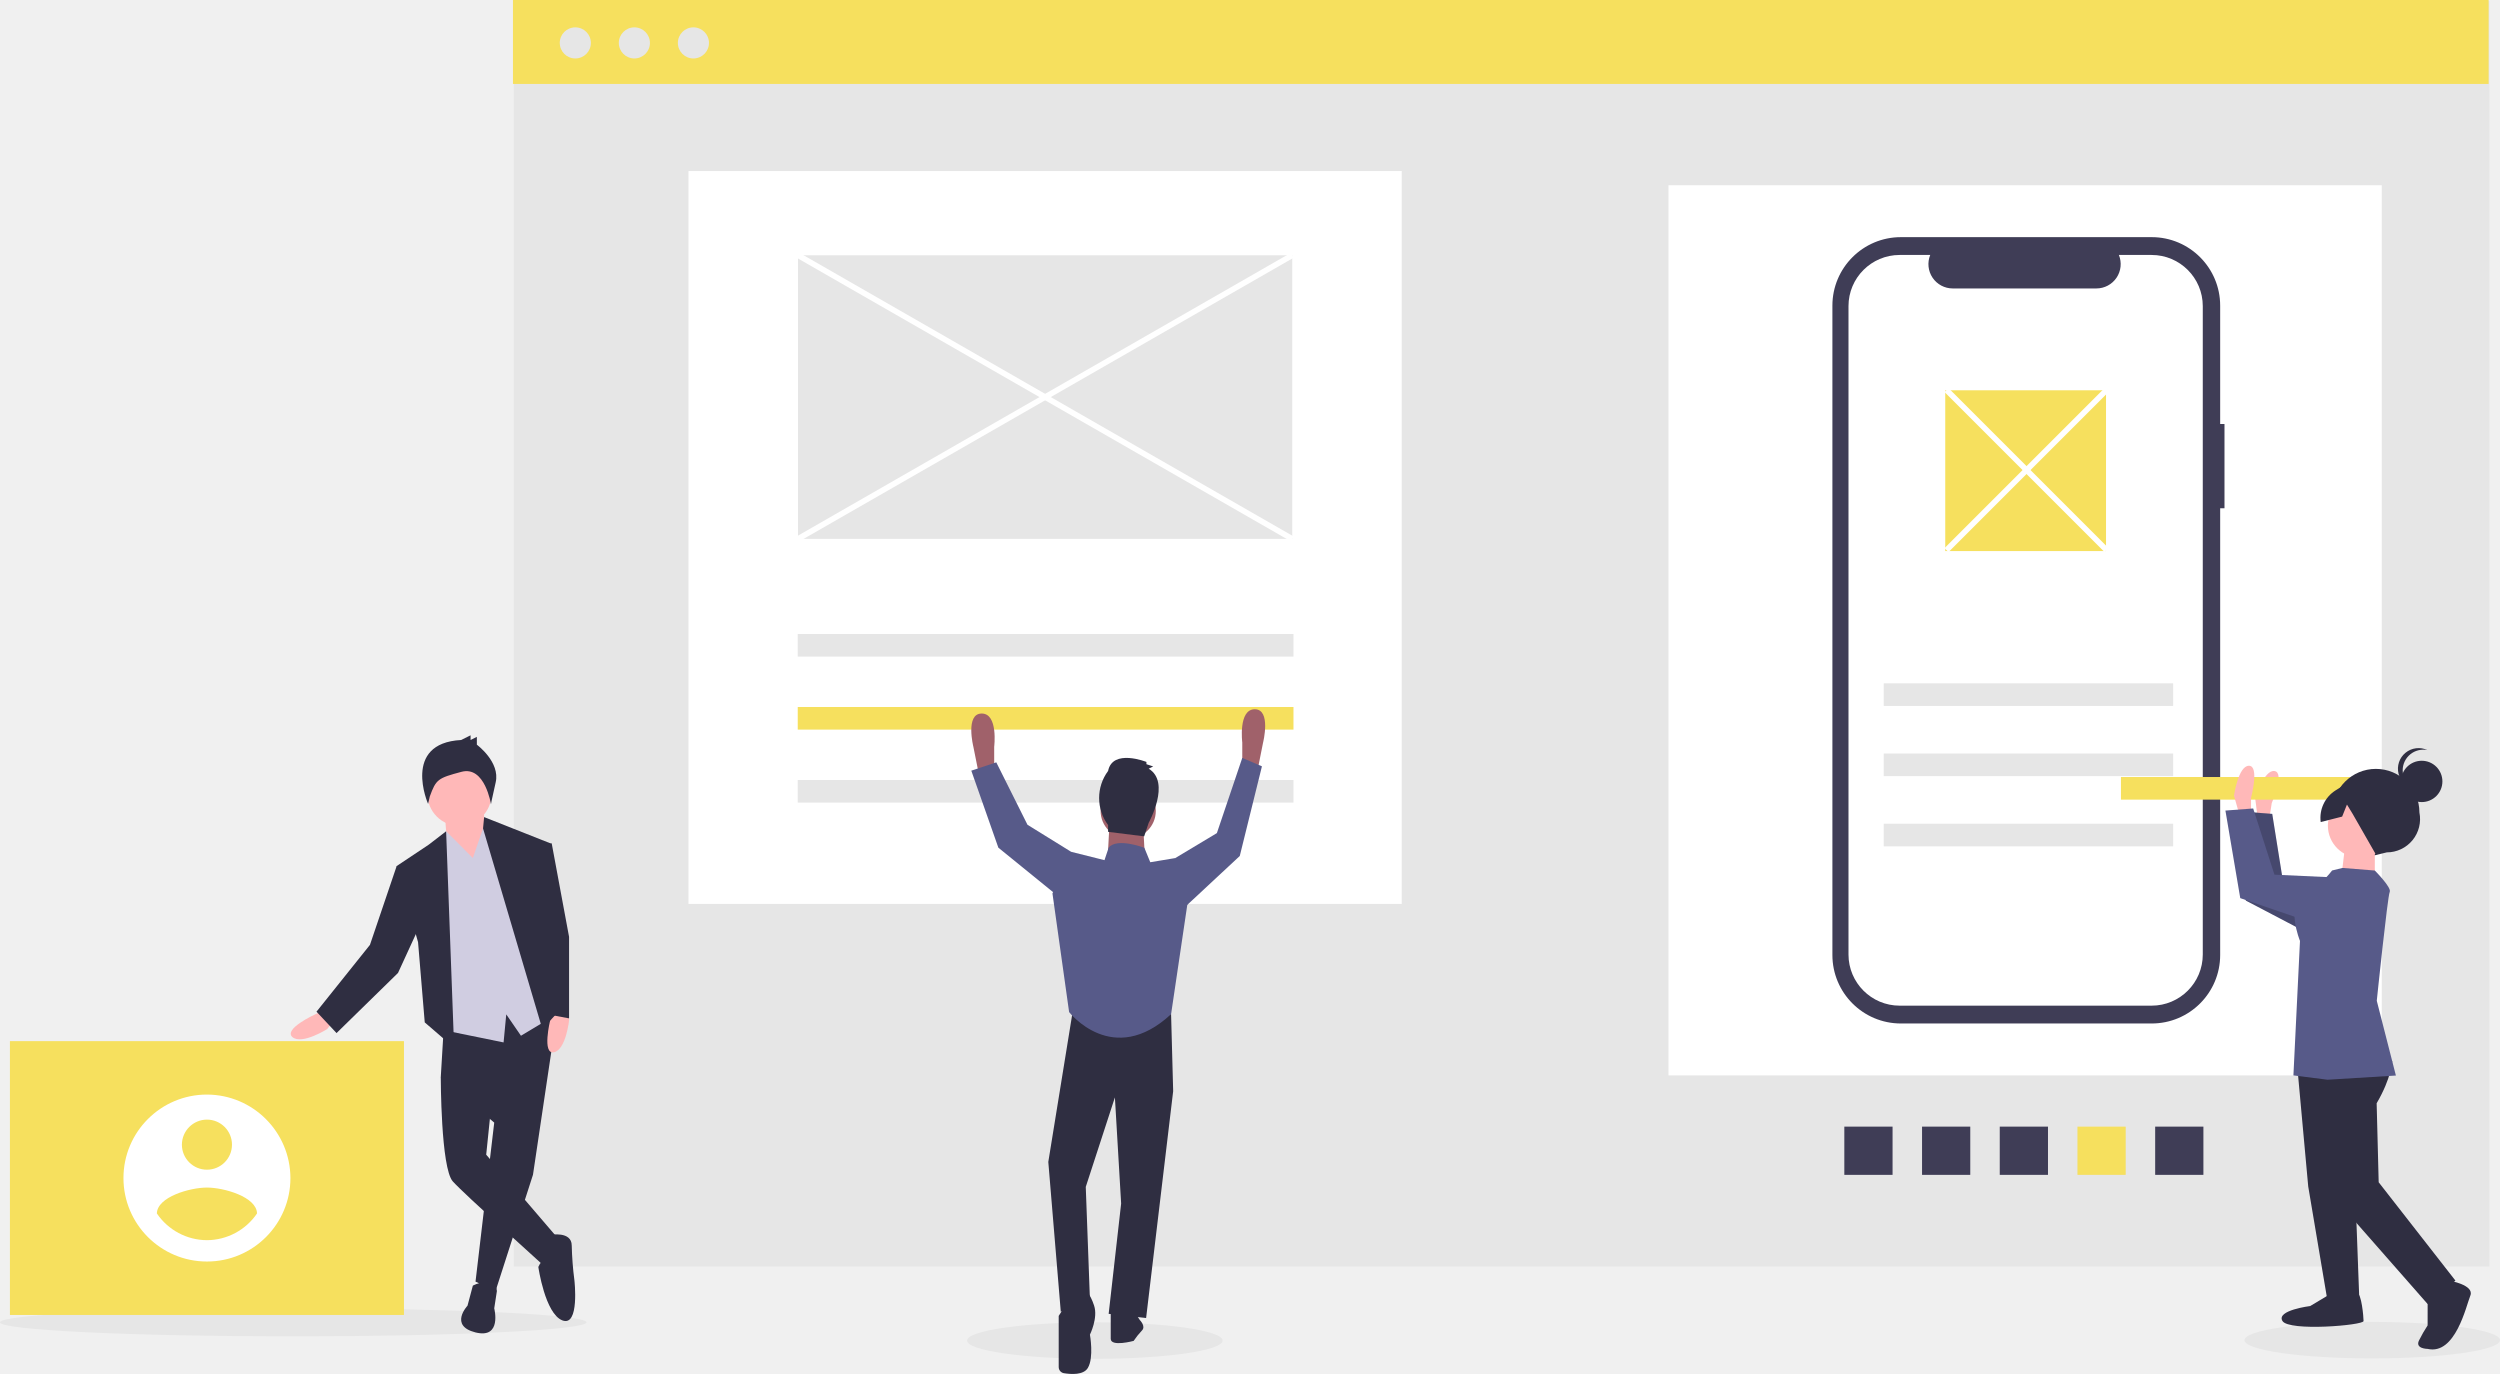
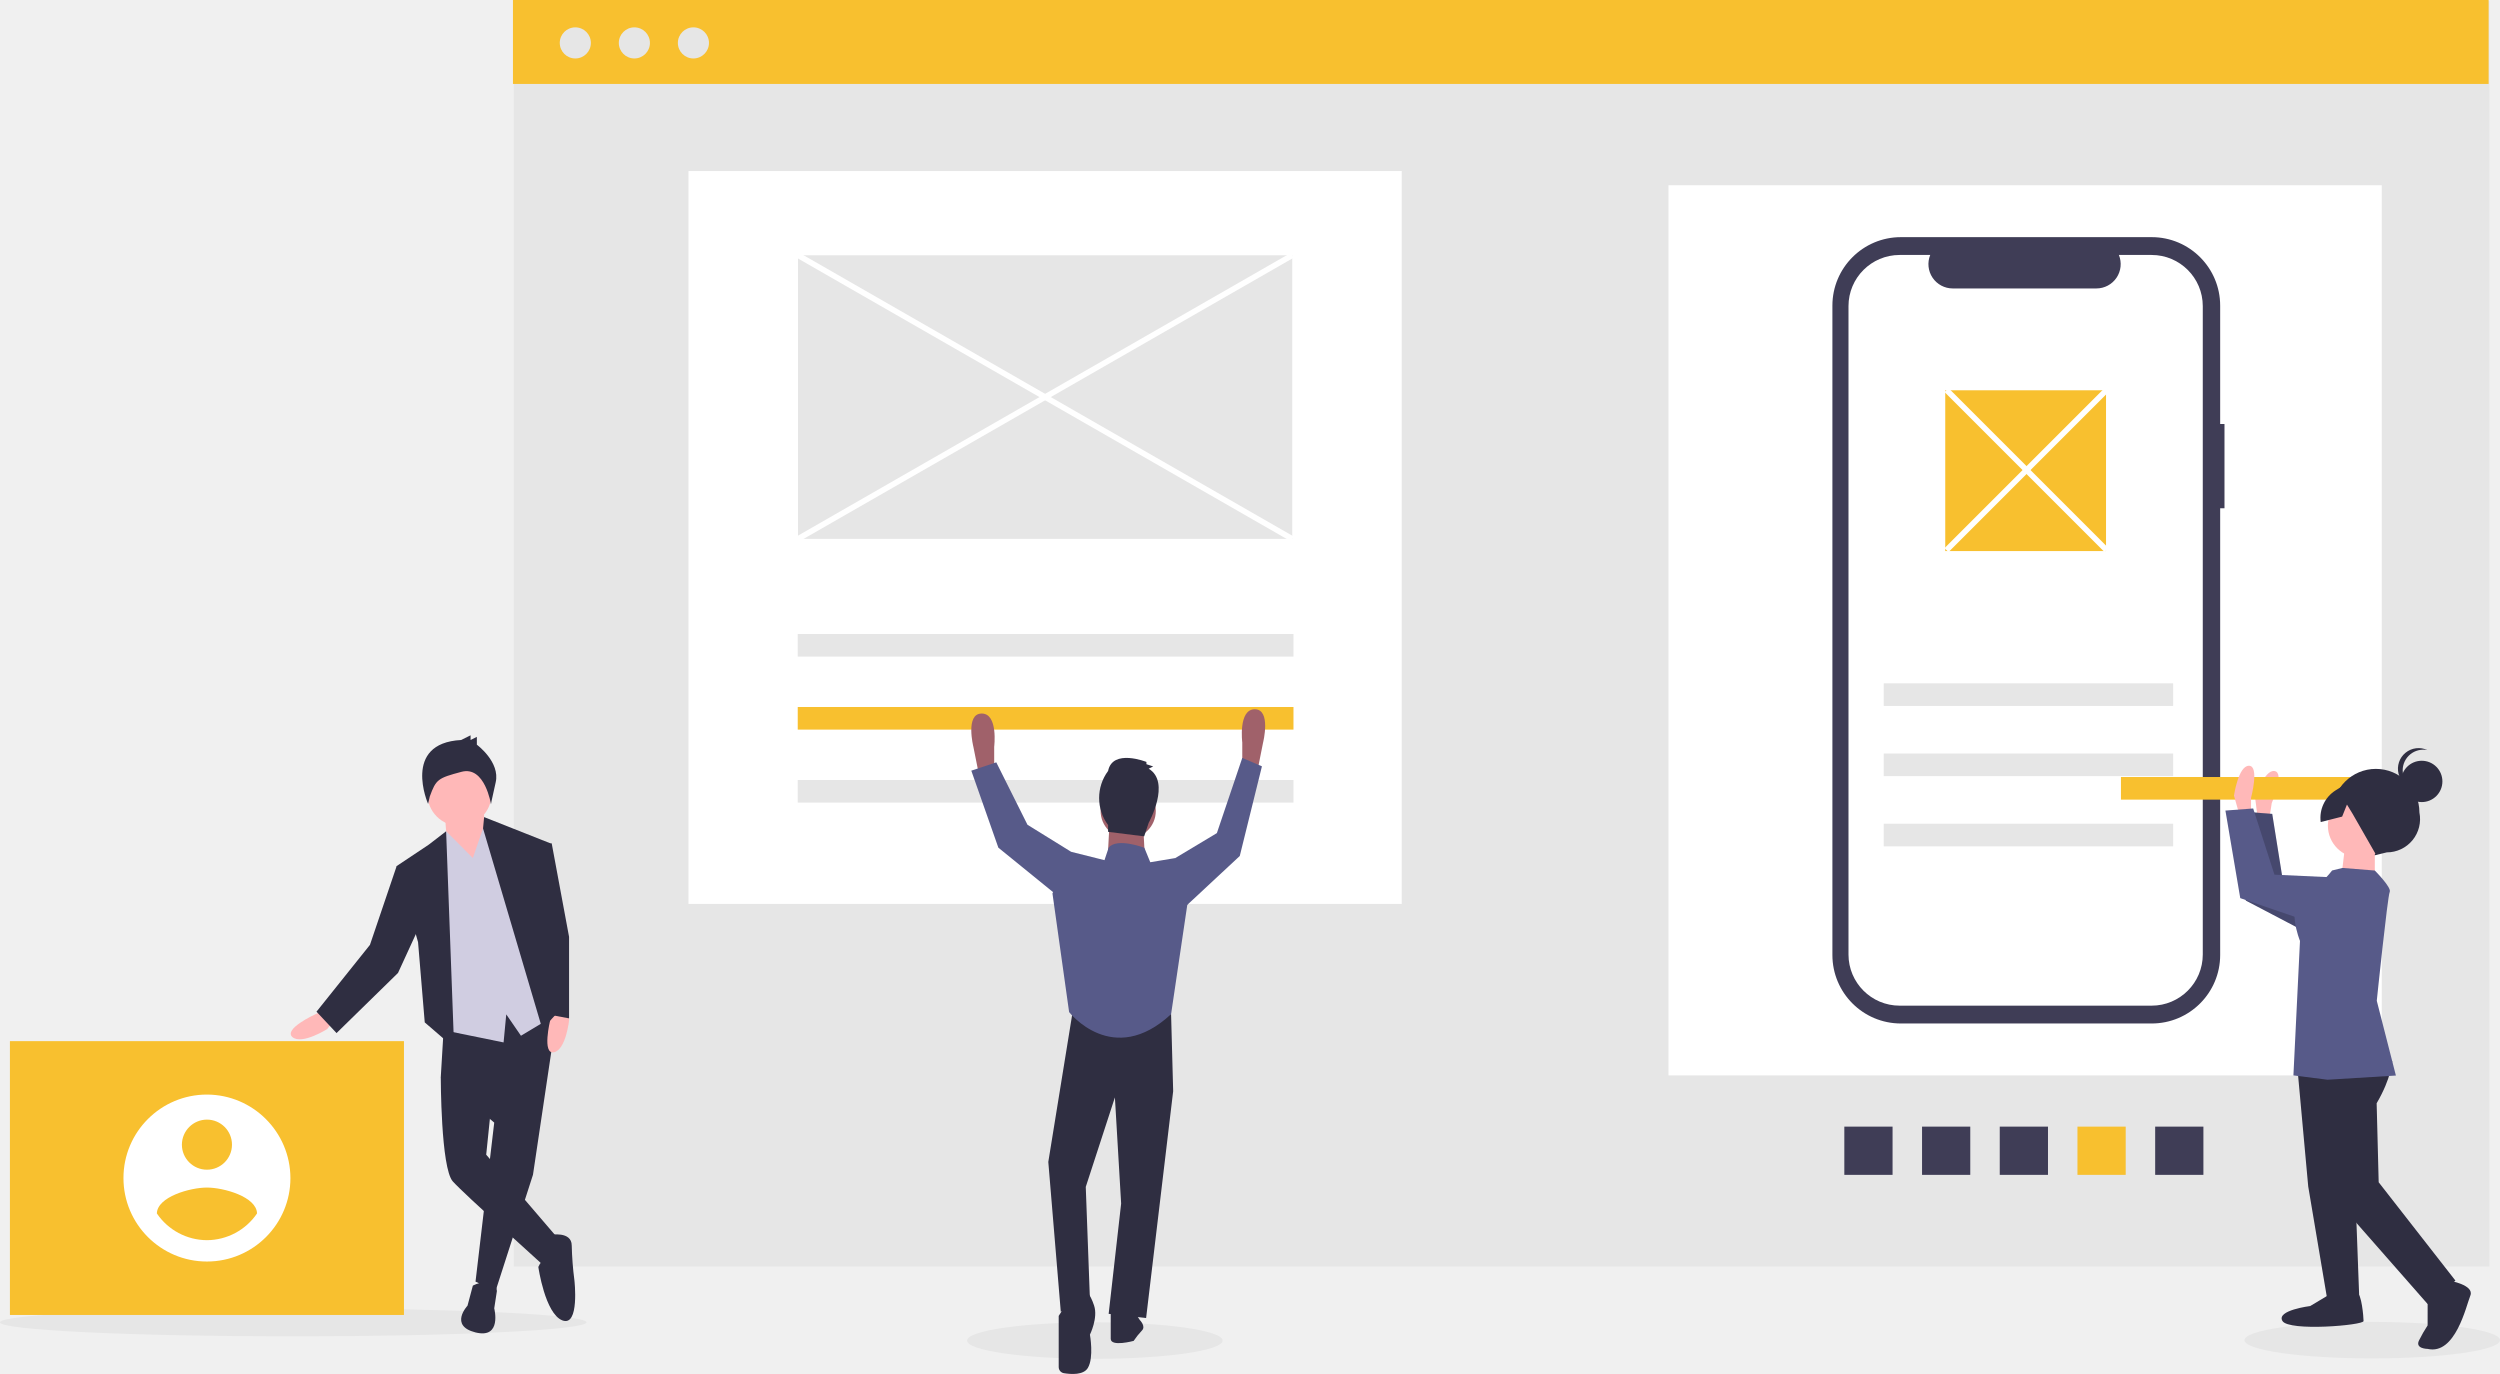
<svg xmlns="http://www.w3.org/2000/svg" id="b66c9c51-8109-402d-a3f9-100a5bb3d153" data-name="Layer 1" width="890.302" height="489.3" viewBox="0 0 890.302 489.3">
  <rect x="182.972" y="0.399" width="703.576" height="450.601" fill="#e6e6e6" />
  <rect x="245.187" y="60.907" width="254" height="261" fill="#fff" />
  <rect x="594.187" y="65.969" width="254" height="317" fill="#fff" />
  <ellipse cx="844.802" cy="477.262" rx="45.5" ry="6.5" fill="#e6e6e6" />
  <ellipse cx="389.9" cy="477.407" rx="45.5" ry="6.5" fill="#e6e6e6" />
  <ellipse cx="104.425" cy="470.907" rx="104.425" ry="5" fill="#e6e6e6" />
-   <rect x="182.672" width="703.576" height="29.89" fill="#f6e05e" />
+   <rect x="182.672" width="703.576" height="29.89" fill="#f8c02f" />
  <circle cx="204.884" cy="15.282" r="5.54" fill="#e6e6e6" />
  <circle cx="225.913" cy="15.282" r="5.54" fill="#e6e6e6" />
  <circle cx="246.941" cy="15.282" r="5.54" fill="#e6e6e6" />
  <path d="M947.036,356.349H945.497V314.198a24.396,24.396,0,0,0-24.396-24.396H831.8a24.396,24.396,0,0,0-24.396,24.396V545.439a24.396,24.396,0,0,0,24.396,24.396h89.302a24.396,24.396,0,0,0,24.396-24.396V386.352h1.539Z" transform="translate(-154.8491 -205.3501)" fill="#3f3d56" />
  <path d="M921.086,296.149H909.429a8.655,8.655,0,0,1-8.014,11.924H850.256A8.656,8.656,0,0,1,842.242,296.149H831.354a18.218,18.218,0,0,0-18.218,18.218v230.902a18.218,18.218,0,0,0,18.218,18.218h89.732a18.218,18.218,0,0,0,18.218-18.218v-230.902A18.218,18.218,0,0,0,921.086,296.149Z" transform="translate(-154.8491 -205.3501)" fill="#fff" />
  <rect x="284.09" y="225.776" width="176.544" height="8.053" fill="#e6e6e6" />
-   <rect x="284.09" y="251.776" width="176.544" height="8.053" fill="#f6e05e" />
+   <rect x="284.09" y="251.776" width="176.544" height="8.053" fill="#f8c02f" />
  <rect x="284.09" y="277.776" width="176.544" height="8.053" fill="#e6e6e6" />
  <rect x="670.839" y="243.346" width="103.064" height="8.053" fill="#e6e6e6" />
  <rect x="670.839" y="268.346" width="103.064" height="8.053" fill="#e6e6e6" />
  <rect x="670.839" y="293.346" width="103.064" height="8.053" fill="#e6e6e6" />
  <rect x="922.351" y="606.563" width="17.177" height="17.177" transform="translate(1391.242 -521.1374) rotate(90)" fill="#3f3d56" />
-   <rect x="894.676" y="606.563" width="17.177" height="17.177" transform="translate(1363.568 -493.4629) rotate(90)" fill="#f6e05e" />
+   <rect x="894.676" y="606.563" width="17.177" height="17.177" transform="translate(1363.568 -493.4629) rotate(90)" fill="#f8c02f" />
  <rect x="867.002" y="606.563" width="17.177" height="17.177" transform="translate(1335.893 -465.7884) rotate(90)" fill="#3f3d56" />
  <rect x="839.327" y="606.563" width="17.177" height="17.177" transform="translate(1308.219 -438.1138) rotate(90)" fill="#3f3d56" />
  <rect x="811.653" y="606.563" width="17.177" height="17.177" transform="translate(1280.544 -410.4393) rotate(90)" fill="#3f3d56" />
-   <rect x="692.742" y="138.99" width="57.258" height="57.258" fill="#f6e05e" />
+   <rect x="692.742" y="138.99" width="57.258" height="57.258" fill="#f8c02f" />
  <path d="M504.454,480.943l-.741,1.482-2.223-11.117s-2.965-11.858,2.965-11.858,4.447,11.858,4.447,11.858v8.152Z" transform="translate(-154.8491 -205.3501)" fill="#a0616a" />
  <path d="M601.696,479.425l.741,1.482,2.223-11.117s2.965-11.858-2.965-11.858-4.447,11.858-4.447,11.858V477.943Z" transform="translate(-154.8491 -205.3501)" fill="#a0616a" />
  <polygon points="382.215 358.94 373.322 413.784 377.768 467.145 388.144 462.699 386.662 422.677 397.038 390.808 399.261 428.606 394.815 467.886 408.155 469.369 417.79 388.585 417.049 361.163 382.215 358.94" fill="#2f2e41" />
  <path d="M537.064,665.825l-5.188,8.152V692.194a2.209,2.209,0,0,0,1.856,2.18c2.543.417,6.97.714,8.52-1.868,2.223-3.706.741-11.858.741-11.858s2.965-5.929,1.482-10.376-2.965-5.188-2.965-5.188Z" transform="translate(-154.8491 -205.3501)" fill="#2f2e41" />
  <path d="M559.298,673.237l1.482,2.223s2.223,2.223.741,3.706a28.966,28.966,0,0,0-2.965,3.706s-8.152,2.223-8.152-.741v-9.635Z" transform="translate(-154.8491 -205.3501)" fill="#2f2e41" />
  <circle cx="401.778" cy="288.795" r="9.824" fill="#a0616a" />
  <polygon points="395.185 291.867 394.444 305.949 407.784 306.69 407.043 292.608 395.185 291.867" fill="#a0616a" />
  <path d="M564.486,512.41l-2.104-5.14s-9.754-3.754-12.719-.048l-1.482,4.447-11.858-2.965-6.67,14.823,5.929,42.245s15.564,20.011,36.316.741l5.929-40.021L573.38,510.928Z" transform="translate(-154.8491 -205.3501)" fill="#575a89" />
  <polygon points="417.049 308.543 418.531 305.578 433.354 296.684 442.4 269.907 449.4 272.907 441.506 304.837 420.013 324.847 417.049 308.543" fill="#575a89" />
  <polygon points="382.956 304.837 381.474 303.355 365.91 293.72 354.793 271.486 345.9 274.45 355.534 301.872 379.251 321.142 382.956 304.837" fill="#575a89" />
  <path d="M563.919,479.1l1.606-.803-2.409-.803V476.691s-12.047-4.819-13.653,3.213a16.143,16.143,0,0,0,0,19.275v2.409l12.85,1.606,1.606-4.819S571.95,483.919,563.919,479.1Z" transform="translate(-154.8491 -205.3501)" fill="#2f2e41" />
  <path d="M269.939,565.16l-2.855,1.428s-11.422,5.235-8.09,8.09,12.373-2.855,12.373-2.855l1.904-2.38Z" transform="translate(-154.8491 -205.3501)" fill="#ffb8b8" />
  <polygon points="198.633 359.099 189.807 418.346 176.481 459.749 169.343 456.418 176.005 399.786 156.969 383.605 158.397 359.81 198.633 359.099" fill="#2f2e41" />
  <path d="M323.24,663.196s8.09-4.283,8.566,1.904l-.952,6.187s2.855,10.946-6.663,8.566-2.855-9.518-2.855-9.518Z" transform="translate(-154.8491 -205.3501)" fill="#2f2e41" />
  <path d="M318.005,583.72l-6.187,5.235s0,32.361,4.283,37.12,31.41,29.03,32.361,29.982,5.235-9.518,5.235-9.518l-25.699-29.982,1.904-18.56Z" transform="translate(-154.8491 -205.3501)" fill="#2f2e41" />
  <path d="M350.842,645.112s7.614-1.428,7.614,3.807a115.231,115.231,0,0,0,.952,12.373s1.904,16.657-4.283,14.277-8.566-19.036-8.566-19.036a7.089,7.089,0,0,1,2.855-3.331C351.318,652.25,350.842,645.112,350.842,645.112Z" transform="translate(-154.8491 -205.3501)" fill="#2f2e41" />
  <polygon points="172.198 288.424 173.626 306.033 169.819 312.695 159.349 302.701 158.397 289.376 172.198 288.424" fill="#ffb8b8" />
  <circle cx="163.632" cy="282.713" r="11.422" fill="#ffb8b8" />
  <polygon points="168.391 305.557 173.15 291.756 181.716 301.274 197.421 361.713 185.523 368.852 180.289 361.237 179.337 371.231 156.017 366.472 154.114 302.701 158.87 296.002 168.391 305.557" fill="#d0cde1" />
  <polygon points="161.728 373.135 158.873 296.039 152.686 300.798 141.264 308.412 148.879 335.539 151.258 364.093 161.728 373.135" fill="#2f2e41" />
  <polygon points="144.596 308.888 141.264 308.412 131.746 336.49 112.71 360.286 119.849 367.9 141.74 346.484 149.831 328.876 144.596 308.888" fill="#2f2e41" />
  <path d="M351.417,565.595l-.649,3.126s-2.971,12.208,1.335,11.363,5.428-11.48,5.428-11.48l-.688-2.969Z" transform="translate(-154.8491 -205.3501)" fill="#ffb8b8" />
  <polygon points="172.406 290.983 195.993 300.322 193.138 328.876 198.849 360.286 193.138 366.472 172.022 295.028 172.406 290.983" fill="#2f2e41" />
  <path d="M319.079,468.881l3.353-1.676v1.676l2.235-1.118v2.794s8.382,6.146,6.705,13.41-1.676,7.823-1.676,7.823-2.119-13.814-10.501-11.579-9.056,2.639-11.291,8.785l-.606,2.636S297.846,469.998,319.079,468.881Z" transform="translate(-154.8491 -205.3501)" fill="#2f2e41" />
  <polygon points="192.662 300.322 196.469 300.322 202.656 333.635 202.656 362.665 195.042 361.237 188.855 317.454 192.662 300.322" fill="#2f2e41" />
-   <rect x="3.535" y="370.772" width="140.321" height="97.511" fill="#f6e05e" />
+   <rect x="3.535" y="370.772" width="140.321" height="97.511" fill="#f8c02f" />
  <path d="M228.545,595.148a29.729,29.729,0,1,0,29.729,29.729A29.816,29.816,0,0,0,228.545,595.148Zm0,8.919a8.919,8.919,0,1,1-8.919,8.919,8.949,8.949,0,0,1,8.919-8.919Zm0,42.936a21.657,21.657,0,0,1-17.837-9.519c.143-5.946,11.892-9.219,17.837-9.219s17.694,3.273,17.837,9.219a21.693,21.693,0,0,1-17.837,9.519Z" transform="translate(-154.8491 -205.3501)" fill="#fff" />
  <rect x="284.187" y="90.907" width="176" height="101" fill="#e6e6e6" />
  <path d="M963.051,496.584l.815-5.26s4.753-10.805.996-11.388-6.891,9.704-6.891,9.704l1.375,10.986Z" transform="translate(-154.8491 -205.3501)" fill="#ffb8b8" />
  <polygon points="846.67 321.051 813.089 314.306 809.187 289.847 799.302 289.084 799.785 320.707 828.962 336.004 846.67 321.051" fill="#575a89" />
  <polygon points="846.67 321.051 813.089 314.306 809.187 289.847 799.302 289.084 799.785 320.707 828.962 336.004 846.67 321.051" opacity="0.2" />
-   <rect x="910.162" y="482.062" width="103.064" height="8.053" transform="translate(1768.539 766.8261) rotate(-180)" fill="#f6e05e" />
+   <rect x="910.162" y="482.062" width="103.064" height="8.053" transform="translate(1768.539 766.8261) rotate(-180)" fill="#f8c02f" />
  <path d="M956.49,494.78l.007-5.323s3.056-11.402-.746-11.407-5.336,10.639-5.336,10.639l3.028,10.649Z" transform="translate(-154.8491 -205.3501)" fill="#ffb8b8" />
  <path d="M1000.202,510.025l4.607-1.123a11.862,11.862,0,0,0,11.642-14.211h0a15.504,15.504,0,0,0-15.485-15.524h0A15.504,15.504,0,0,0,985.443,494.652v0A12.321,12.321,0,0,0,1000.202,510.025Z" transform="translate(-154.8491 -205.3501)" fill="#2f2e41" />
  <polygon points="818.254 381.458 822.005 422.524 828.797 462.833 840.203 462.847 838.732 423.305 832.709 375.393 818.254 381.458" fill="#2f2e41" />
  <path d="M985.17,665.904l-7.61,4.553s-12.168,1.505-9.892,5.31,28.893,1.557,28.895.036-.748-9.886-2.269-9.888Z" transform="translate(-154.8491 -205.3501)" fill="#2f2e41" />
  <path d="M1006.771,583.26s-.214,5.871-5.548,14.989l.725,28.135,27.33,35.012-9.896,8.352-33.409-38.061-8.307-45.634,10.659-10.632Z" transform="translate(-154.8491 -205.3501)" fill="#2f2e41" />
  <path d="M1026.997,661.394s9.123,1.532,7.597,5.332-5.349,21.284-15.232,18.991c0,0-4.562-.006-3.038-3.045a55.004,55.004,0,0,1,3.048-5.319l.012-9.885Z" transform="translate(-154.8491 -205.3501)" fill="#2f2e41" />
  <circle cx="840.415" cy="294.041" r="11.406" fill="#ffb8b8" />
  <polygon points="845.728 301.652 845.712 314.578 833.546 314.563 835.083 301.639 845.728 301.652" fill="#ffb8b8" />
  <path d="M985.359,515.347l3.687-.906,11.521.925s6.075,6.091,5.313,7.611-4.611,38.774-4.611,38.774l6.81,26.622-24.334,1.49-12.164-1.536,2.341-47.902s-5.306-12.933,1.542-16.727A29.954,29.954,0,0,0,985.359,515.347Z" transform="translate(-154.8491 -205.3501)" fill="#575a89" />
  <polygon points="844.193 313.056 809.978 311.492 802.404 287.911 792.518 288.658 797.801 319.841 828.964 330.526 844.193 313.056" fill="#575a89" />
  <circle cx="862.432" cy="278.279" r="7.359" fill="#2f2e41" />
  <path d="M1010.492,479.674a7.355,7.355,0,0,1,8.807-7.205A7.355,7.355,0,1,0,1014.711,486.331,7.353,7.353,0,0,1,1010.492,479.674Z" transform="translate(-154.8491 -205.3501)" fill="#2f2e41" />
  <path d="M1004.179,483.847l-9.921-1.827-7.63,4.782a11.573,11.573,0,0,0-5.331,11.295l7.641-1.937,1.711-4.29,2.038,3.34,8.267,14.454,8.37-4.552,5.333-8.358Z" transform="translate(-154.8491 -205.3501)" fill="#2f2e41" />
  <rect x="526.036" y="245.297" width="2" height="202.921" transform="translate(-190.8885 425.9309) rotate(-60.15005)" fill="#fff" />
  <rect x="425.576" y="345.758" width="202.921" height="2" transform="translate(-257.5169 102.9269) rotate(-29.84553)" fill="#fff" />
  <rect x="875.536" y="332.452" width="2" height="80.61" transform="translate(-161.6969 523.6326) rotate(-45)" fill="#fff" />
  <rect x="836.231" y="371.757" width="80.61" height="2" transform="translate(-161.6969 523.6326) rotate(-45)" fill="#fff" />
</svg>
